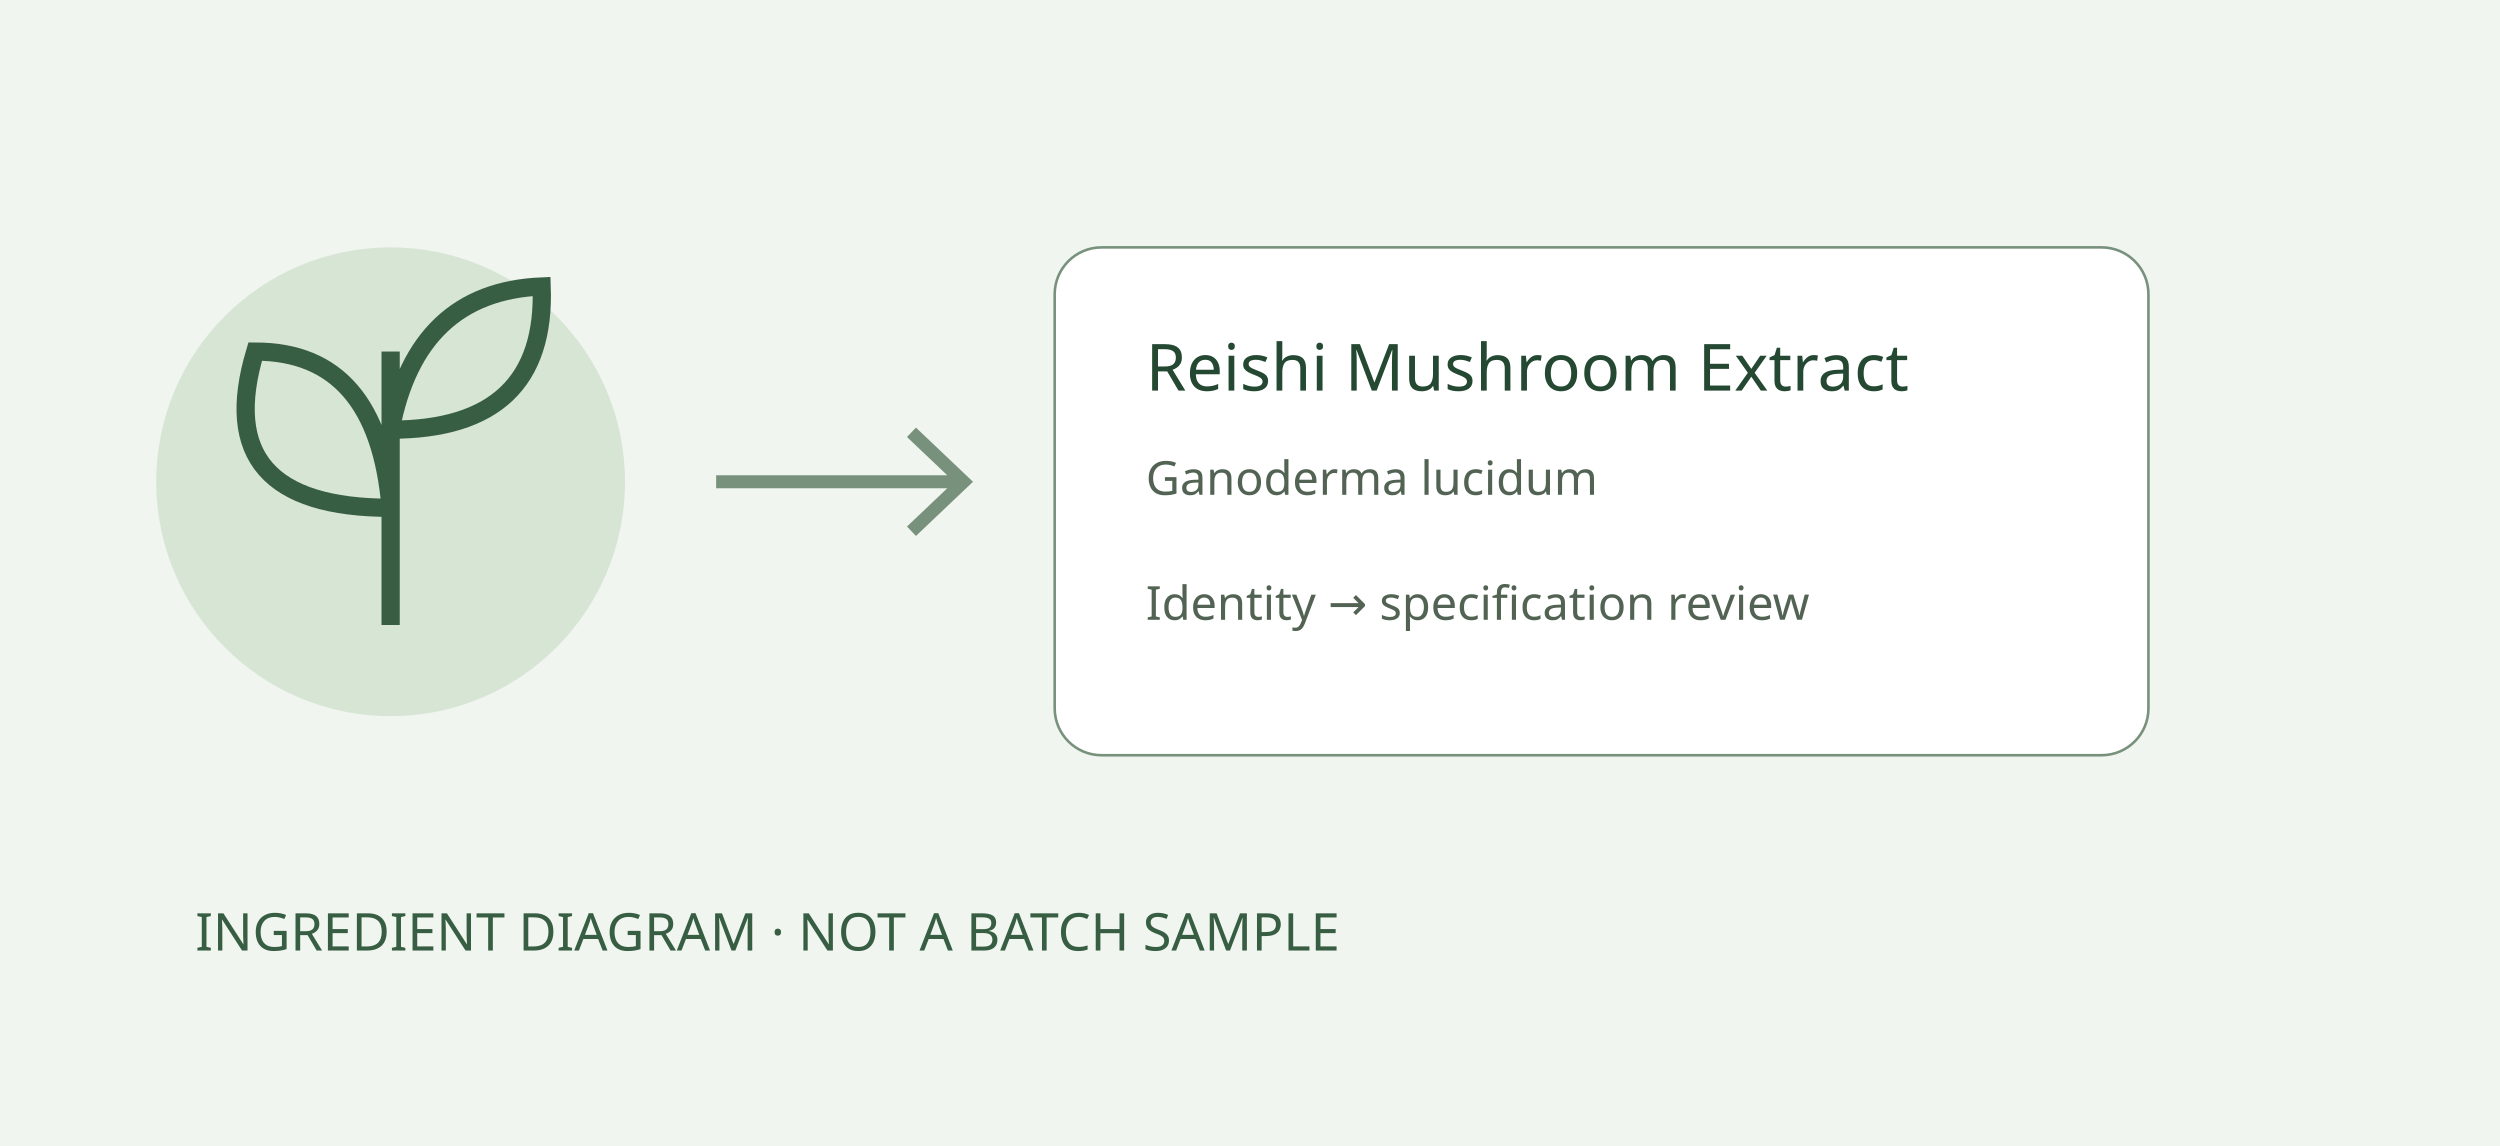
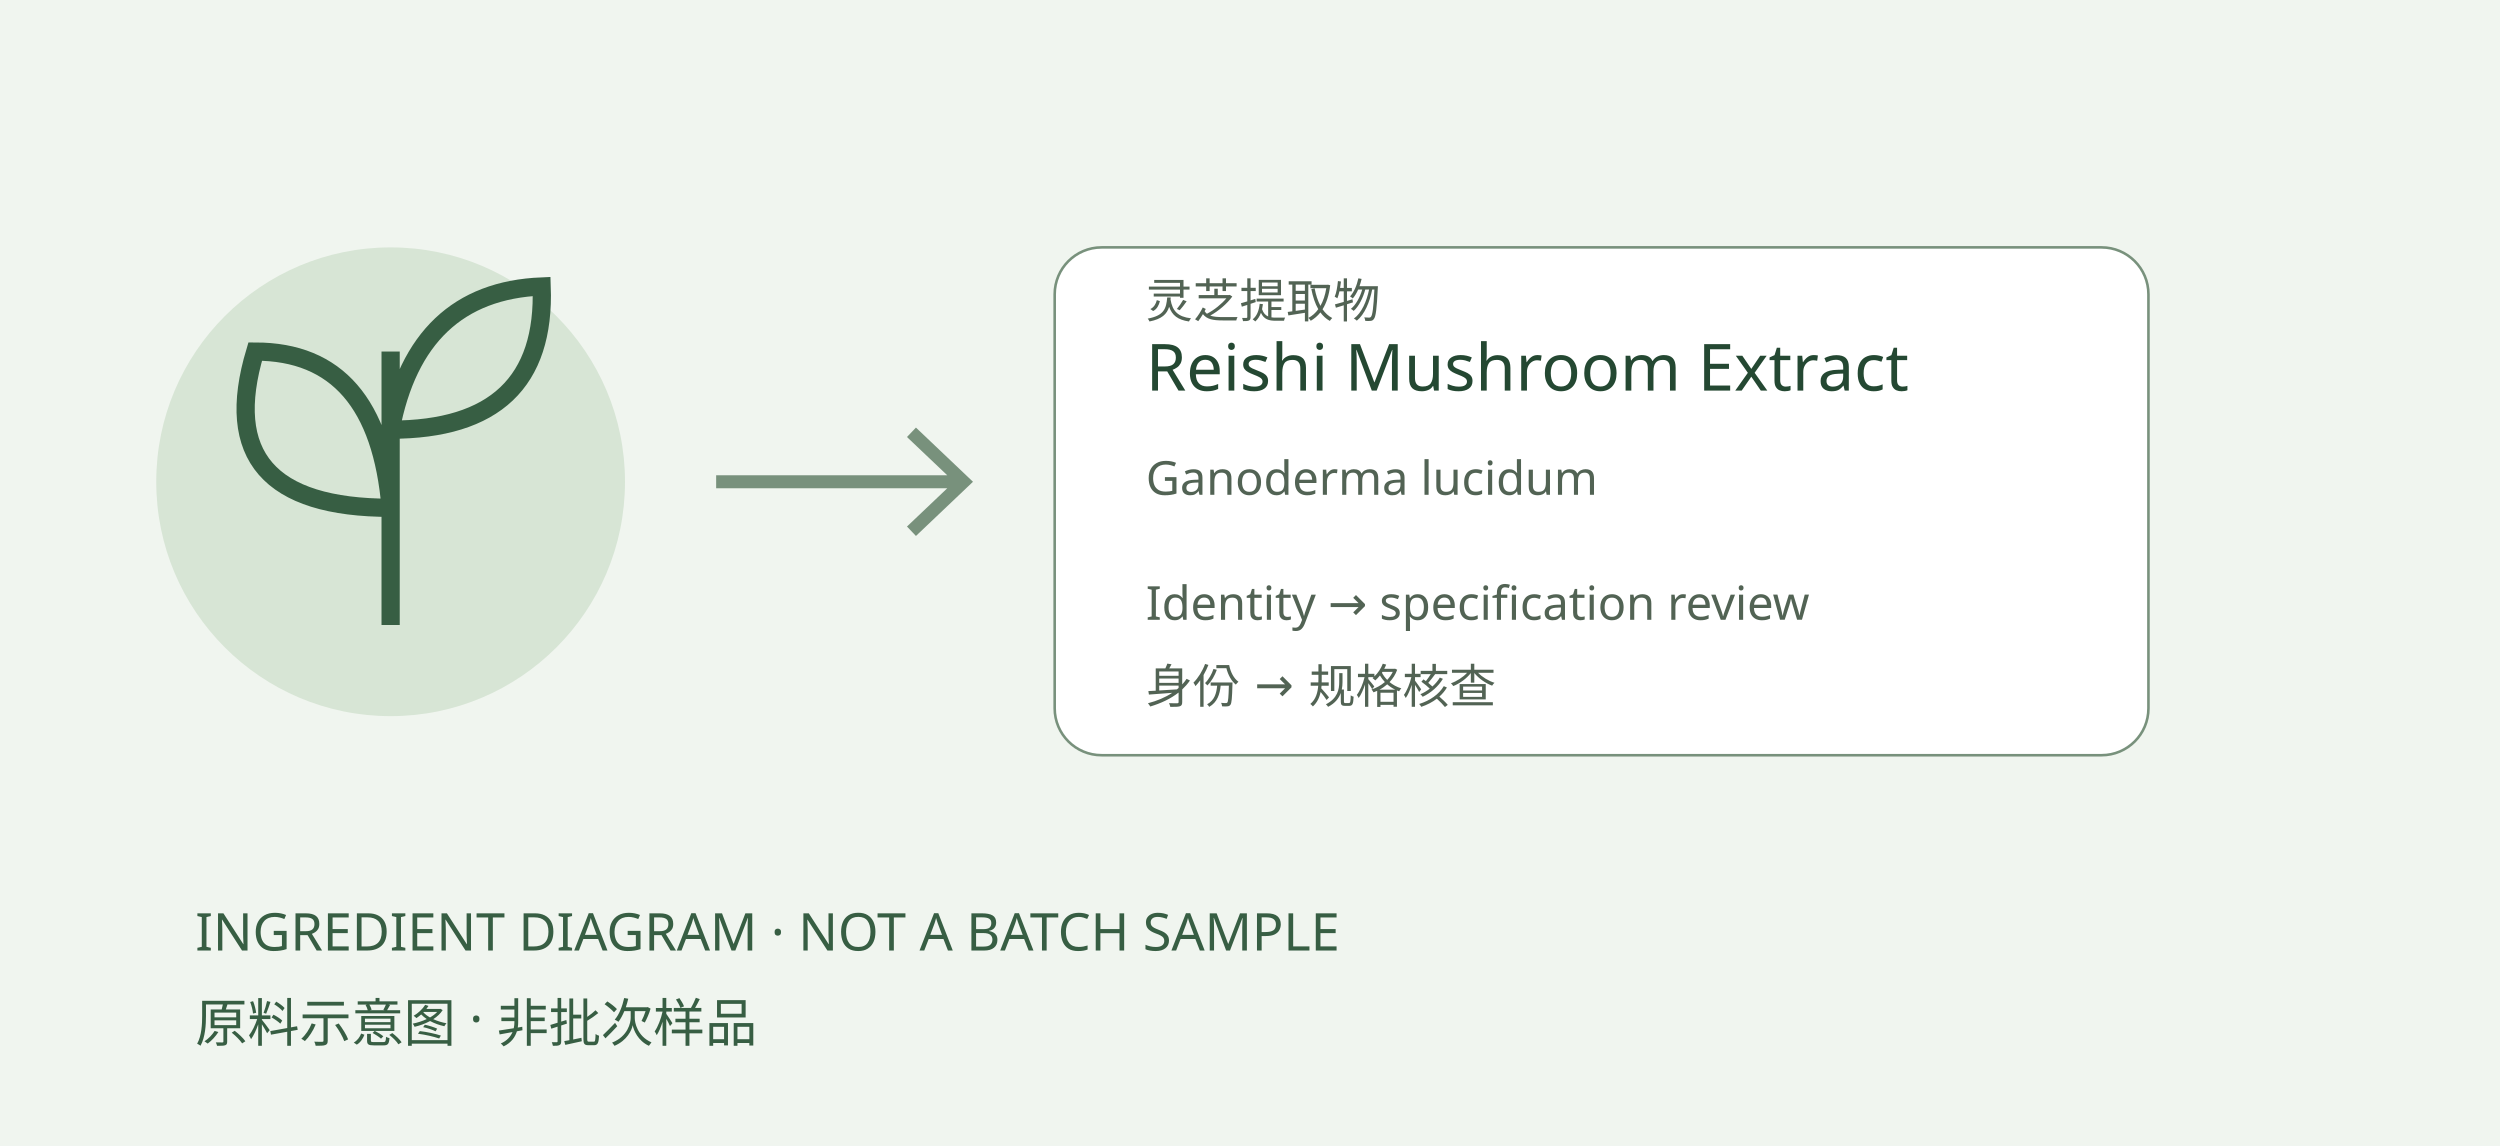
<svg xmlns="http://www.w3.org/2000/svg" viewBox="0 0 960 440" role="img" aria-labelledby="title desc">
  <rect width="960" height="440" fill="#f0f5ef" />
  <circle cx="150" cy="185" r="90" fill="#d7e5d5" />
  <path d="M150 240V135M150 195Q80 195 98 135Q145 135 150 195M150 165Q210 165 208 110Q160 112 150 165" fill="none" stroke="#375e43" stroke-width="7" />
  <path d="M275 185H370M350 166l20 19-20 19" fill="none" stroke="#78917c" stroke-width="5" />
  <rect x="405" y="95" width="420" height="195" rx="18" fill="white" stroke="#78917c" />
  <text x="440" y="150" font-family="sans-serif" font-size="25" fill="#244832">Reishi Mushroom Extract</text>
  <text x="440" y="190" font-family="sans-serif" font-size="18" fill="#526354">Ganoderma lucidum</text>
  <text x="440" y="238" font-family="sans-serif" font-size="18" fill="#526354">Identity → specification review</text>
+   <text x="440" y="270" font-family="sans-serif" font-size="18" fill="#526354">身份 → 规格核查</text>
  <text x="75" y="365" font-family="sans-serif" font-size="20" fill="#375e43">INGREDIENT DIAGRAM · NOT A BATCH SAMPLE</text>
+   <text x="440" y="122" font-family="sans-serif" font-size="18" fill="#526354">灵芝提取物</text>
+   <text x="75" y="400" font-family="sans-serif" font-size="20" fill="#375e43">原料示意图 · 非批次样品</text>
</svg>
